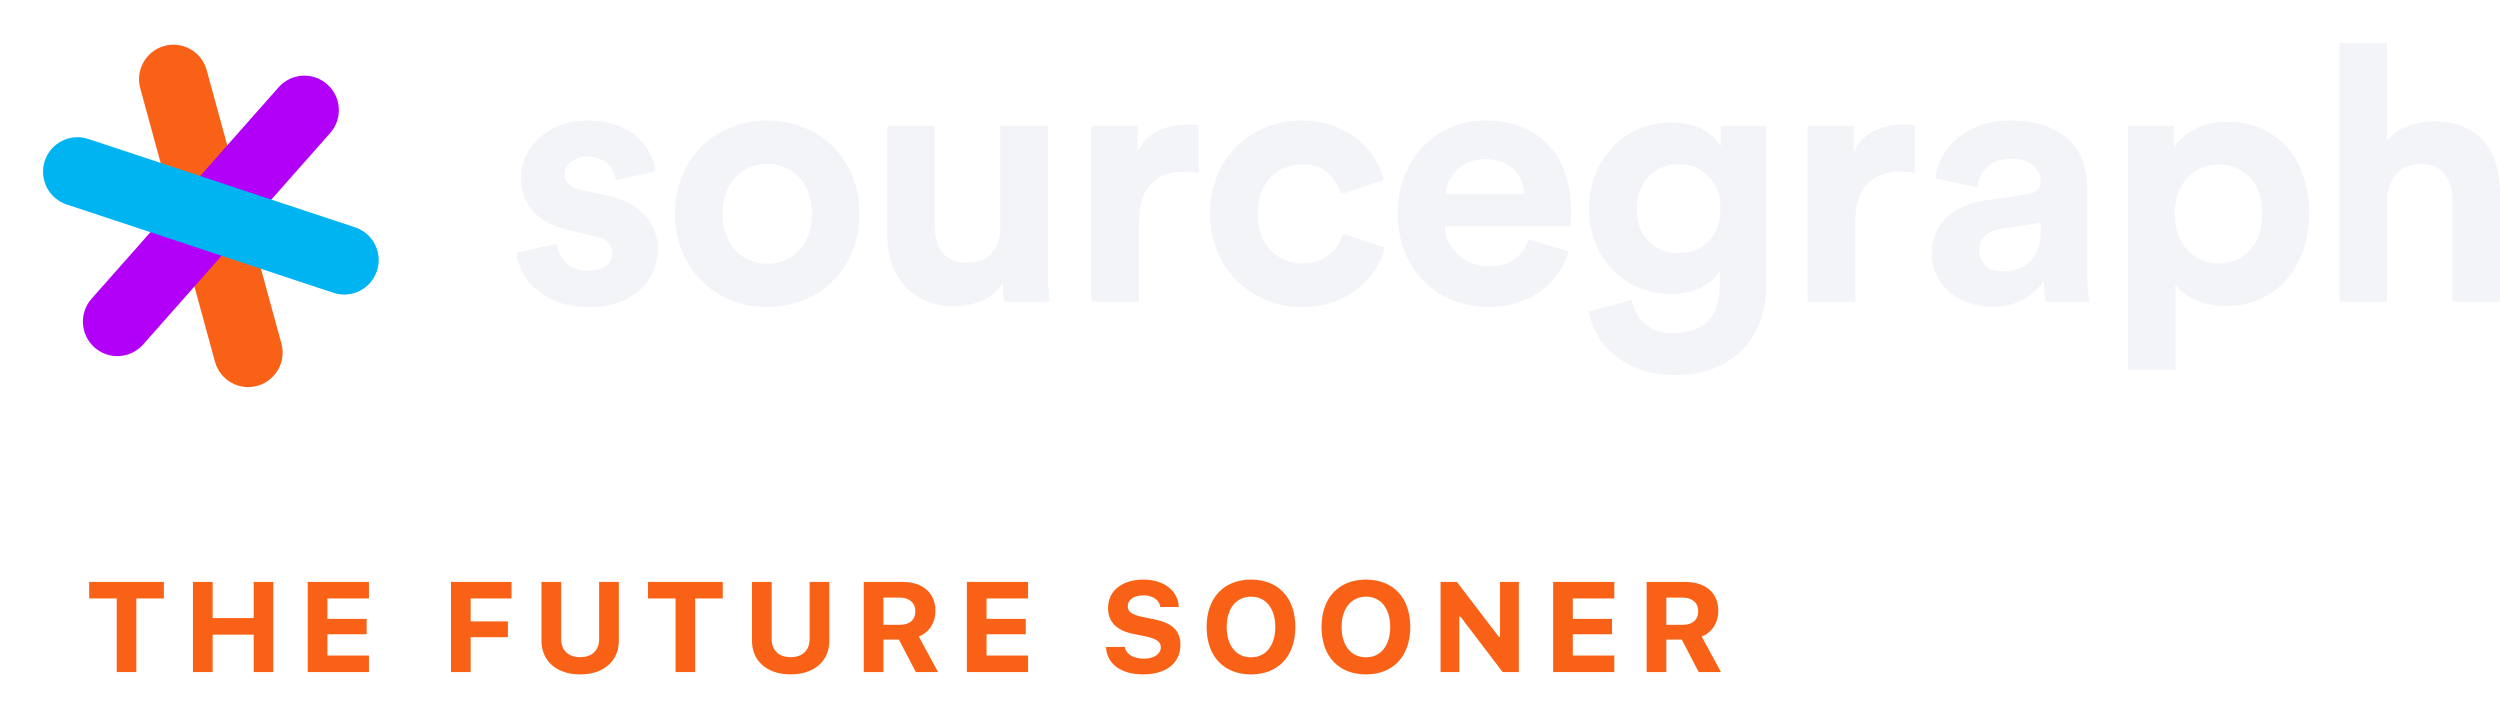
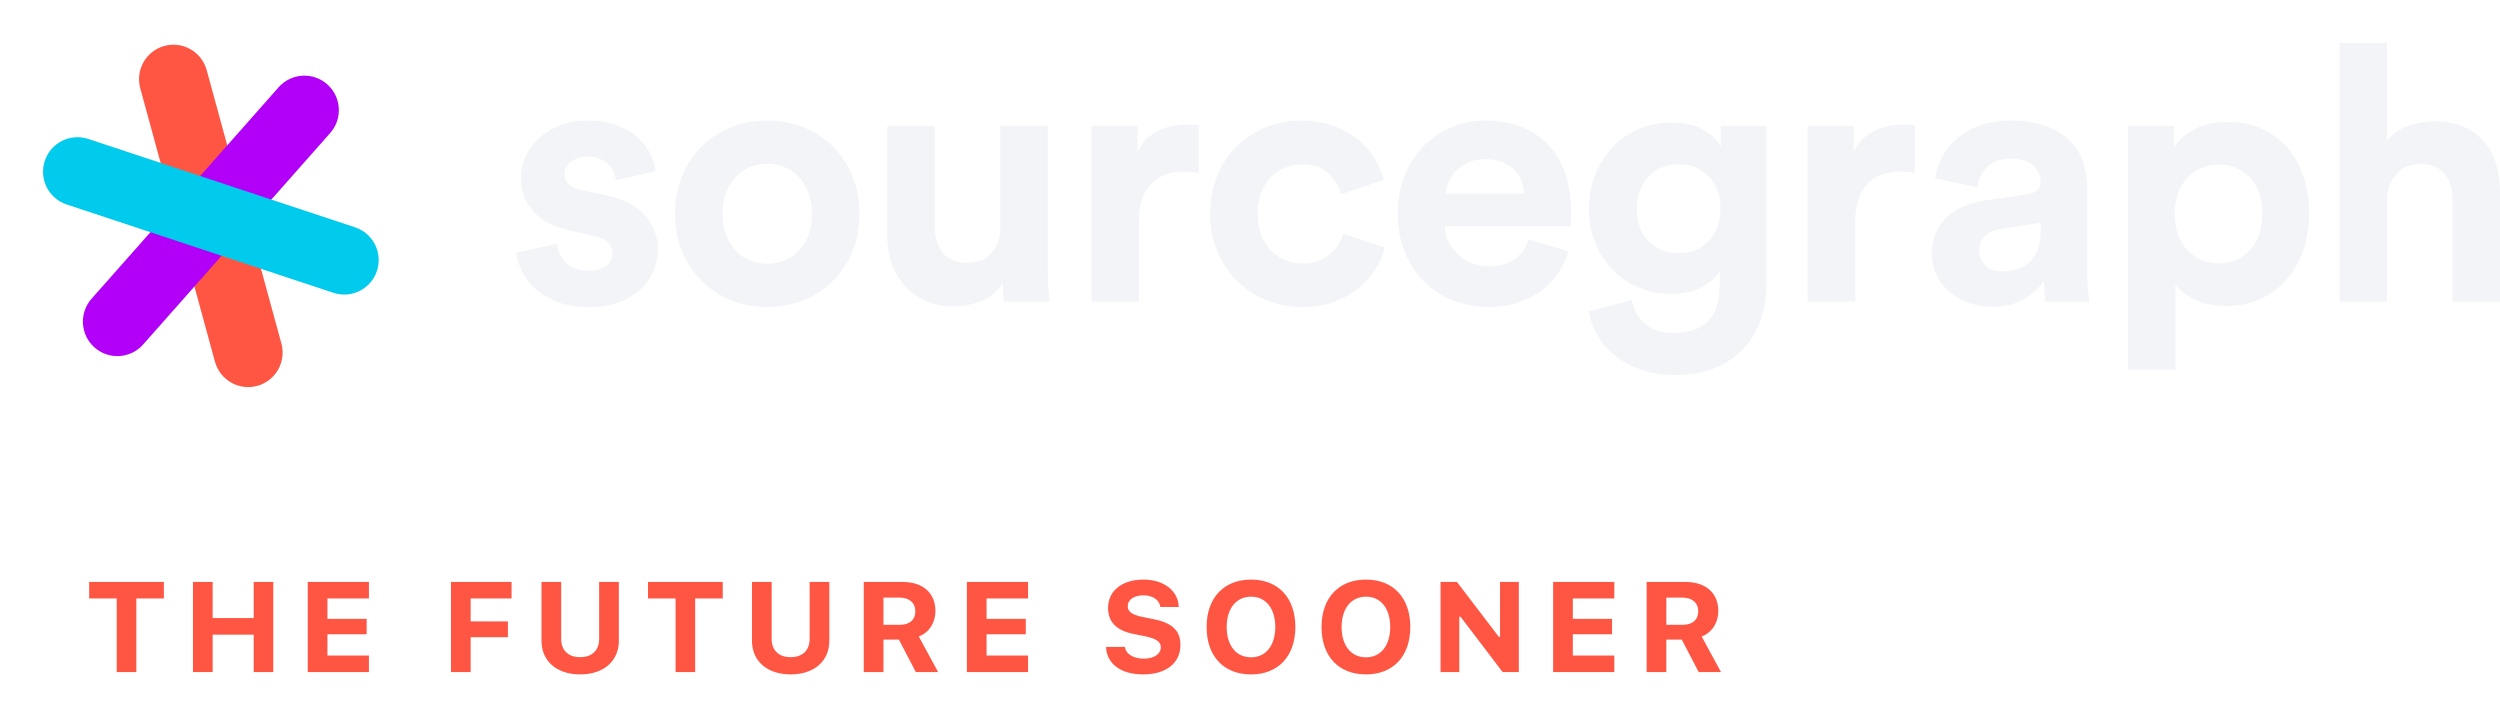
<svg xmlns="http://www.w3.org/2000/svg" width="186" height="54" viewBox="0 0 186 54" fill="none">
  <rect width="186" height="54" fill="black" fill-opacity="0" />
  <rect width="147.585" height="24.696" fill="black" fill-opacity="0" transform="translate(38.4141 3.20001)" />
  <path fill-rule="evenodd" clip-rule="evenodd" d="M41.444 18.141C41.48 18.655 41.693 19.115 42.083 19.523C42.472 19.93 43.057 20.135 43.838 20.135C44.423 20.135 44.857 20.006 45.142 19.749C45.424 19.493 45.567 19.186 45.567 18.832C45.567 18.531 45.46 18.269 45.247 18.047C45.034 17.826 44.67 17.662 44.157 17.555L42.428 17.156C41.152 16.873 40.221 16.381 39.636 15.68C39.051 14.981 38.758 14.17 38.758 13.248C38.758 12.662 38.881 12.11 39.13 11.586C39.379 11.063 39.719 10.612 40.155 10.23C40.589 9.849 41.103 9.544 41.698 9.313C42.292 9.084 42.942 8.968 43.652 8.968C44.574 8.968 45.354 9.097 45.992 9.354C46.63 9.611 47.149 9.935 47.547 10.325C47.947 10.714 48.243 11.126 48.438 11.56C48.633 11.995 48.748 12.389 48.784 12.744L45.833 13.407C45.797 13.213 45.739 13.013 45.66 12.809C45.58 12.606 45.452 12.415 45.275 12.237C45.097 12.06 44.88 11.918 44.623 11.812C44.366 11.707 44.052 11.653 43.679 11.653C43.218 11.653 42.824 11.777 42.495 12.024C42.168 12.273 42.003 12.583 42.003 12.955C42.003 13.274 42.114 13.531 42.336 13.726C42.557 13.921 42.845 14.053 43.201 14.124L45.062 14.523C46.355 14.789 47.326 15.285 47.974 16.012C48.621 16.739 48.944 17.58 48.944 18.537C48.944 19.07 48.841 19.591 48.639 20.105C48.434 20.619 48.12 21.079 47.695 21.488C47.27 21.896 46.737 22.224 46.099 22.471C45.461 22.718 44.717 22.843 43.865 22.843C42.873 22.843 42.041 22.701 41.366 22.418C40.692 22.135 40.143 21.788 39.717 21.381C39.291 20.973 38.977 20.535 38.773 20.066C38.569 19.596 38.449 19.176 38.414 18.803L41.444 18.141Z" fill="#F2F4F8" />
  <path fill-rule="evenodd" clip-rule="evenodd" d="M57.08 8.968C58.055 8.968 58.964 9.14 59.806 9.486C60.648 9.832 61.375 10.31 61.987 10.921C62.599 11.532 63.077 12.264 63.423 13.114C63.769 13.965 63.942 14.895 63.942 15.905C63.942 16.916 63.769 17.841 63.423 18.684C63.077 19.526 62.599 20.257 61.987 20.877C61.376 21.498 60.648 21.98 59.806 22.325C58.964 22.671 58.055 22.844 57.08 22.844C56.105 22.844 55.196 22.671 54.355 22.325C53.513 21.98 52.786 21.497 52.175 20.877C51.562 20.257 51.083 19.526 50.737 18.684C50.392 17.841 50.219 16.916 50.219 15.905C50.219 14.896 50.392 13.965 50.737 13.114C51.083 12.263 51.562 11.532 52.175 10.921C52.786 10.31 53.513 9.832 54.355 9.486C55.197 9.141 56.106 8.968 57.08 8.968ZM57.081 19.627C57.507 19.627 57.923 19.549 58.33 19.389C58.738 19.23 59.093 18.995 59.395 18.685C59.695 18.375 59.939 17.989 60.126 17.528C60.313 17.067 60.405 16.527 60.405 15.907C60.405 15.286 60.313 14.746 60.126 14.285C59.939 13.825 59.696 13.439 59.395 13.129C59.093 12.819 58.739 12.584 58.33 12.424C57.923 12.264 57.507 12.185 57.081 12.185C56.655 12.185 56.239 12.264 55.831 12.424C55.423 12.583 55.069 12.819 54.768 13.129C54.466 13.439 54.223 13.825 54.037 14.285C53.85 14.746 53.758 15.286 53.758 15.907C53.758 16.527 53.852 17.066 54.037 17.528C54.223 17.989 54.466 18.375 54.768 18.685C55.069 18.995 55.423 19.229 55.831 19.389C56.239 19.549 56.655 19.627 57.081 19.627Z" fill="#F2F4F8" />
  <path fill-rule="evenodd" clip-rule="evenodd" d="M74.713 22.447C74.677 22.304 74.65 22.101 74.633 21.835C74.615 21.568 74.606 21.303 74.606 21.037C74.251 21.659 73.733 22.105 73.051 22.381C72.368 22.655 71.681 22.793 70.99 22.793C70.193 22.793 69.489 22.654 68.876 22.381C68.265 22.105 67.746 21.738 67.321 21.277C66.895 20.816 66.571 20.271 66.35 19.642C66.129 19.013 66.018 18.343 66.018 17.635V9.368H69.554V16.917C69.554 17.662 69.745 18.286 70.127 18.791C70.508 19.295 71.115 19.548 71.949 19.548C72.746 19.548 73.359 19.309 73.784 18.831C74.209 18.353 74.422 17.732 74.422 16.97V9.368H77.959V20.08C77.959 20.595 77.972 21.06 77.999 21.477C78.026 21.893 78.057 22.216 78.092 22.447H74.713Z" fill="#F2F4F8" />
  <path fill-rule="evenodd" clip-rule="evenodd" d="M89.177 12.876C88.823 12.805 88.469 12.769 88.113 12.769C87.652 12.769 87.218 12.832 86.81 12.956C86.403 13.08 86.047 13.284 85.747 13.567C85.445 13.851 85.201 14.227 85.016 14.697C84.83 15.167 84.737 15.756 84.737 16.464V22.446H81.199V9.368H84.63V11.308C84.825 10.882 85.078 10.533 85.388 10.258C85.698 9.984 86.026 9.776 86.372 9.633C86.717 9.491 87.063 9.394 87.408 9.341C87.754 9.288 88.069 9.262 88.352 9.262C88.494 9.262 88.631 9.266 88.764 9.275C88.897 9.284 89.035 9.298 89.176 9.315V12.876H89.177Z" fill="#F2F4F8" />
  <path fill-rule="evenodd" clip-rule="evenodd" d="M96.889 12.238C96.428 12.238 95.998 12.319 95.599 12.477C95.2 12.638 94.85 12.872 94.549 13.182C94.248 13.493 94.008 13.878 93.831 14.338C93.653 14.8 93.565 15.322 93.565 15.907C93.565 16.491 93.653 17.015 93.831 17.475C94.008 17.937 94.252 18.325 94.562 18.645C94.871 18.965 95.227 19.203 95.625 19.362C96.024 19.521 96.454 19.601 96.915 19.601C97.358 19.601 97.753 19.536 98.099 19.402C98.443 19.269 98.741 19.096 98.99 18.884C99.238 18.671 99.438 18.432 99.588 18.166C99.738 17.901 99.849 17.644 99.921 17.396L103.031 18.432C102.889 18.982 102.654 19.519 102.326 20.04C101.998 20.563 101.577 21.032 101.063 21.45C100.548 21.865 99.946 22.202 99.254 22.458C98.564 22.715 97.782 22.844 96.915 22.844C95.957 22.844 95.058 22.671 94.216 22.325C93.374 21.98 92.643 21.497 92.022 20.877C91.401 20.257 90.915 19.526 90.561 18.684C90.205 17.842 90.027 16.916 90.027 15.906C90.027 14.896 90.2 13.965 90.546 13.114C90.892 12.263 91.371 11.533 91.983 10.921C92.595 10.31 93.313 9.832 94.136 9.486C94.961 9.141 95.853 8.968 96.809 8.968C97.696 8.968 98.489 9.097 99.189 9.354C99.889 9.611 100.496 9.943 101.011 10.351C101.525 10.759 101.941 11.228 102.26 11.76C102.579 12.292 102.81 12.832 102.952 13.382L99.788 14.444C99.628 13.896 99.321 13.391 98.87 12.93C98.418 12.469 97.757 12.238 96.889 12.238Z" fill="#F2F4F8" />
  <path fill-rule="evenodd" clip-rule="evenodd" d="M116.701 18.698C116.542 19.265 116.291 19.8 115.945 20.305C115.599 20.81 115.177 21.249 114.68 21.62C114.184 21.993 113.604 22.288 112.939 22.511C112.274 22.733 111.545 22.843 110.746 22.843C109.841 22.843 108.981 22.688 108.166 22.378C107.351 22.067 106.632 21.611 106.013 21.009C105.392 20.406 104.9 19.672 104.537 18.801C104.173 17.935 103.992 16.95 103.992 15.851C103.992 14.806 104.168 13.857 104.524 13.007C104.878 12.156 105.353 11.435 105.947 10.841C106.541 10.247 107.227 9.786 108.009 9.459C108.788 9.131 109.595 8.966 110.428 8.966C112.466 8.966 114.052 9.569 115.188 10.774C116.323 11.979 116.889 13.636 116.889 15.745C116.889 15.994 116.881 16.228 116.863 16.45C116.845 16.671 116.837 16.8 116.837 16.835H107.477C107.494 17.26 107.597 17.655 107.783 18.017C107.969 18.381 108.208 18.696 108.501 18.962C108.793 19.227 109.135 19.436 109.525 19.586C109.915 19.736 110.331 19.812 110.775 19.812C111.607 19.812 112.258 19.624 112.728 19.253C113.199 18.881 113.54 18.403 113.751 17.817L116.701 18.698ZM113.405 14.418C113.387 14.099 113.323 13.784 113.207 13.474C113.093 13.165 112.915 12.89 112.676 12.651C112.435 12.411 112.135 12.217 111.771 12.067C111.406 11.916 110.977 11.84 110.48 11.84C110.02 11.84 109.612 11.921 109.258 12.08C108.903 12.239 108.601 12.444 108.354 12.691C108.105 12.94 107.916 13.214 107.783 13.515C107.649 13.817 107.574 14.117 107.557 14.419H113.405V14.418Z" fill="#F2F4F8" />
  <path fill-rule="evenodd" clip-rule="evenodd" d="M121.41 22.313C121.532 23.04 121.862 23.632 122.393 24.094C122.926 24.554 123.617 24.785 124.468 24.785C125.584 24.785 126.444 24.497 127.048 23.921C127.651 23.344 127.952 22.418 127.952 21.143V20.185C127.685 20.611 127.25 20.997 126.647 21.343C126.046 21.688 125.266 21.86 124.31 21.86C123.439 21.86 122.633 21.702 121.889 21.382C121.142 21.063 120.501 20.62 119.961 20.052C119.42 19.485 118.994 18.817 118.684 18.046C118.372 17.275 118.218 16.43 118.218 15.508C118.218 14.639 118.368 13.82 118.67 13.048C118.971 12.278 119.387 11.6 119.92 11.014C120.452 10.43 121.091 9.969 121.834 9.632C122.58 9.296 123.404 9.127 124.309 9.127C125.354 9.127 126.178 9.313 126.779 9.685C127.382 10.056 127.8 10.464 128.03 10.907V9.368H131.434V21.037C131.434 21.942 131.305 22.805 131.05 23.629C130.792 24.454 130.388 25.18 129.839 25.809C129.289 26.438 128.578 26.943 127.713 27.324C126.844 27.705 125.797 27.896 124.574 27.896C123.669 27.896 122.849 27.768 122.113 27.511C121.377 27.254 120.734 26.908 120.185 26.474C119.636 26.039 119.192 25.535 118.856 24.96C118.518 24.382 118.305 23.785 118.217 23.165L121.41 22.313ZM124.918 18.831C125.821 18.831 126.563 18.529 127.137 17.927C127.715 17.325 128.002 16.518 128.002 15.507C128.002 14.497 127.7 13.695 127.097 13.102C126.494 12.508 125.768 12.211 124.918 12.211C124.473 12.211 124.061 12.287 123.682 12.437C123.3 12.587 122.966 12.809 122.682 13.102C122.399 13.394 122.178 13.745 122.018 14.152C121.86 14.56 121.779 15.012 121.779 15.507C121.779 16.536 122.071 17.347 122.656 17.94C123.241 18.534 123.995 18.831 124.918 18.831Z" fill="#F2F4F8" />
  <path fill-rule="evenodd" clip-rule="evenodd" d="M142.469 12.876C142.115 12.805 141.761 12.769 141.405 12.769C140.945 12.769 140.511 12.832 140.102 12.956C139.694 13.079 139.341 13.284 139.039 13.567C138.737 13.851 138.494 14.227 138.307 14.697C138.122 15.167 138.029 15.756 138.029 16.464V22.446H134.49V9.368H137.92V11.308C138.117 10.882 138.369 10.533 138.68 10.258C138.99 9.984 139.317 9.776 139.663 9.633C140.009 9.491 140.354 9.394 140.7 9.341C141.046 9.288 141.36 9.262 141.643 9.262C141.786 9.262 141.922 9.266 142.055 9.275C142.19 9.284 142.327 9.298 142.467 9.315V12.876H142.469Z" fill="#F2F4F8" />
  <path fill-rule="evenodd" clip-rule="evenodd" d="M143.719 18.884C143.719 18.299 143.822 17.78 144.024 17.328C144.227 16.875 144.507 16.482 144.86 16.145C145.216 15.809 145.628 15.543 146.097 15.349C146.567 15.155 147.078 15.012 147.626 14.923L150.845 14.444C151.217 14.392 151.474 14.281 151.615 14.113C151.758 13.944 151.828 13.746 151.828 13.514C151.828 13.053 151.647 12.655 151.283 12.318C150.919 11.981 150.366 11.812 149.621 11.812C148.841 11.812 148.244 12.025 147.826 12.45C147.41 12.876 147.174 13.372 147.122 13.939L143.983 13.275C144.036 12.76 144.196 12.247 144.462 11.732C144.728 11.219 145.091 10.758 145.552 10.35C146.014 9.943 146.581 9.61 147.255 9.353C147.928 9.096 148.708 8.967 149.594 8.967C150.622 8.967 151.501 9.104 152.228 9.379C152.954 9.654 153.543 10.017 153.996 10.469C154.448 10.92 154.776 11.448 154.979 12.05C155.184 12.653 155.287 13.282 155.287 13.937V20.37C155.287 20.725 155.303 21.102 155.339 21.5C155.375 21.898 155.409 22.213 155.446 22.445H152.202C152.166 22.268 152.136 22.024 152.109 21.713C152.083 21.403 152.069 21.125 152.069 20.876C151.731 21.39 151.248 21.842 150.62 22.232C149.991 22.622 149.188 22.816 148.213 22.816C147.521 22.816 146.896 22.706 146.339 22.483C145.781 22.262 145.306 21.97 144.916 21.606C144.526 21.242 144.228 20.826 144.025 20.357C143.823 19.888 143.719 19.398 143.719 18.884ZM148.958 20.186C149.328 20.186 149.688 20.138 150.034 20.04C150.38 19.942 150.686 19.774 150.953 19.536C151.219 19.296 151.43 18.986 151.59 18.604C151.749 18.225 151.829 17.74 151.829 17.157V16.572L148.878 17.023C148.418 17.094 148.03 17.259 147.722 17.516C147.41 17.773 147.256 18.159 147.256 18.671C147.256 19.062 147.397 19.413 147.682 19.722C147.965 20.031 148.389 20.186 148.958 20.186Z" fill="#F2F4F8" />
  <path fill-rule="evenodd" clip-rule="evenodd" d="M158.316 27.497V9.368H161.748V10.963C162.05 10.448 162.544 10.006 163.236 9.633C163.927 9.261 164.769 9.075 165.763 9.075C166.72 9.075 167.57 9.247 168.316 9.593C169.06 9.939 169.693 10.418 170.218 11.029C170.741 11.641 171.135 12.359 171.399 13.183C171.665 14.007 171.798 14.906 171.798 15.881C171.798 16.874 171.653 17.79 171.359 18.632C171.068 19.473 170.651 20.201 170.111 20.812C169.568 21.423 168.919 21.904 168.155 22.247C167.393 22.593 166.55 22.767 165.63 22.767C164.725 22.767 163.949 22.611 163.302 22.302C162.656 21.991 162.171 21.614 161.852 21.172V27.498H158.316V27.497ZM168.315 15.907C168.315 14.737 167.999 13.833 167.37 13.194C166.741 12.556 165.975 12.237 165.07 12.237C164.608 12.237 164.184 12.322 163.794 12.49C163.404 12.659 163.058 12.898 162.756 13.209C162.455 13.519 162.221 13.899 162.052 14.351C161.883 14.803 161.799 15.321 161.799 15.907C161.799 16.491 161.883 17.011 162.052 17.46C162.221 17.912 162.455 18.298 162.756 18.618C163.058 18.938 163.404 19.181 163.794 19.349C164.184 19.518 164.608 19.601 165.07 19.601C165.975 19.601 166.741 19.279 167.37 18.631C168 17.985 168.315 17.076 168.315 15.907Z" fill="#F2F4F8" />
  <path fill-rule="evenodd" clip-rule="evenodd" d="M177.595 22.447H174.059V3.2H177.595V10.457C178.022 9.943 178.562 9.576 179.218 9.354C179.873 9.132 180.513 9.022 181.131 9.022C181.966 9.022 182.688 9.159 183.298 9.433C183.912 9.708 184.416 10.077 184.814 10.538C185.215 10.998 185.51 11.547 185.705 12.186C185.899 12.824 185.998 13.497 185.998 14.206V22.447H182.461V14.817C182.461 14.072 182.27 13.453 181.888 12.956C181.508 12.46 180.89 12.212 180.04 12.212C179.296 12.212 178.711 12.454 178.285 12.942C177.861 13.43 177.629 14.037 177.593 14.764V22.447H177.595Z" fill="#F2F4F8" />
  <rect width="32" height="32" fill="black" fill-opacity="0" />
  <rect width="24.974" height="25.475" fill="black" fill-opacity="0" transform="translate(3.20117 3.32501)" />
-   <path fill-rule="evenodd" clip-rule="evenodd" d="M10.435 6.57L15.993 26.91C16.367 28.277 17.776 29.082 19.141 28.709C20.506 28.334 21.309 26.922 20.936 25.555L15.377 5.214C15.003 3.848 13.594 3.043 12.229 3.417C10.866 3.791 10.061 5.202 10.435 6.57Z" fill="#F96216" />
+   <path fill-rule="evenodd" clip-rule="evenodd" d="M10.435 6.57L15.993 26.91C16.367 28.277 17.776 29.082 19.141 28.709C20.506 28.334 21.309 26.922 20.936 25.555L15.377 5.214C15.003 3.848 13.594 3.043 12.229 3.417C10.866 3.791 10.061 5.202 10.435 6.57Z" fill="#FF5543" />
  <path fill-rule="evenodd" clip-rule="evenodd" d="M20.73 6.493L6.812 22.226C5.874 23.288 5.972 24.91 7.031 25.85C8.091 26.79 9.71 26.692 10.648 25.631L24.566 9.897C25.504 8.836 25.406 7.214 24.347 6.274C23.287 5.334 21.669 5.432 20.73 6.493Z" fill="#B200F8" />
-   <path fill-rule="evenodd" clip-rule="evenodd" d="M4.959 15.212L24.808 21.785C26.151 22.231 27.6 21.5 28.045 20.154C28.49 18.808 27.76 17.357 26.417 16.913L6.568 10.338C5.224 9.894 3.776 10.623 3.332 11.969C2.887 13.315 3.616 14.766 4.959 15.212Z" fill="#00B4F2" />
-   <path d="M10.143 50V44.527H12.193V43.297H6.633V44.527H8.684V50H10.143ZM20.334 50V43.297H18.875V45.986H15.822V43.297H14.357V50H15.822V47.217H18.875V50H20.334ZM27.449 48.77H24.361V47.188H27.279V46.045H24.361V44.527H27.449V43.297H22.896V50H27.449V48.77ZM35.018 50V47.41H37.789V46.232H35.018V44.527H38.059V43.297H33.553V50H35.018ZM41.752 43.297H40.287V47.685C40.287 49.174 41.412 50.176 43.164 50.176C44.922 50.176 46.041 49.174 46.041 47.685V43.297H44.576V47.539C44.576 48.365 44.066 48.893 43.164 48.893C42.262 48.893 41.752 48.365 41.752 47.539V43.297ZM51.721 50V44.527H53.772V43.297H48.211V44.527H50.262V50H51.721ZM57.412 43.297H55.947V47.685C55.947 49.174 57.072 50.176 58.824 50.176C60.582 50.176 61.701 49.174 61.701 47.685V43.297H60.236V47.539C60.236 48.365 59.727 48.893 58.824 48.893C57.922 48.893 57.412 48.365 57.412 47.539V43.297ZM65.728 44.463H66.947C67.65 44.463 68.102 44.855 68.102 45.477C68.102 46.109 67.68 46.484 66.965 46.484H65.728V44.463ZM65.728 47.586H66.877L68.137 50H69.795L68.359 47.357C69.144 47.053 69.596 46.309 69.596 45.459C69.596 44.117 68.664 43.297 67.152 43.297H64.264V50H65.728V47.586ZM76.488 48.77H73.4V47.188H76.318V46.045H73.4V44.527H76.488V43.297H71.936V50H76.488V48.77ZM82.287 48.131C82.334 49.385 83.394 50.176 85.041 50.176C86.764 50.176 87.824 49.338 87.824 47.978C87.824 46.935 87.232 46.35 85.856 46.074L85.023 45.904C84.232 45.746 83.904 45.512 83.904 45.107C83.904 44.609 84.373 44.293 85.082 44.293C85.768 44.293 86.266 44.639 86.33 45.16H87.701C87.666 43.953 86.588 43.121 85.07 43.121C83.482 43.121 82.439 43.959 82.439 45.23C82.439 46.262 83.055 46.906 84.303 47.158L85.199 47.34C86.031 47.516 86.365 47.744 86.365 48.16C86.365 48.658 85.85 49.004 85.111 49.004C84.314 49.004 83.758 48.658 83.693 48.131H82.287ZM93.082 43.121C91.061 43.121 89.772 44.469 89.772 46.648C89.772 48.822 91.037 50.176 93.082 50.176C95.103 50.176 96.375 48.822 96.375 46.648C96.375 44.475 95.103 43.121 93.082 43.121ZM93.082 44.393C94.178 44.393 94.881 45.266 94.881 46.648C94.881 48.025 94.178 48.904 93.082 48.904C91.963 48.904 91.266 48.025 91.266 46.648C91.266 45.266 91.981 44.393 93.082 44.393ZM101.633 43.121C99.611 43.121 98.322 44.469 98.322 46.648C98.322 48.822 99.588 50.176 101.633 50.176C103.654 50.176 104.926 48.822 104.926 46.648C104.926 44.475 103.654 43.121 101.633 43.121ZM101.633 44.393C102.729 44.393 103.432 45.266 103.432 46.648C103.432 48.025 102.729 48.904 101.633 48.904C100.514 48.904 99.816 48.025 99.816 46.648C99.816 45.266 100.531 44.393 101.633 44.393ZM108.572 50V45.887H108.666L111.795 50H113.002V43.297H111.602V47.387H111.52L108.396 43.297H107.178V50H108.572ZM120.105 48.77H117.018V47.188H119.936V46.045H117.018V44.527H120.105V43.297H115.553V50H120.105V48.77ZM123.975 44.463H125.193C125.896 44.463 126.348 44.855 126.348 45.477C126.348 46.109 125.926 46.484 125.211 46.484H123.975V44.463ZM123.975 47.586H125.123L126.383 50H128.041L126.605 47.357C127.391 47.053 127.842 46.309 127.842 45.459C127.842 44.117 126.91 43.297 125.398 43.297H122.51V50H123.975V47.586Z" fill="#F96216" />
+   <path fill-rule="evenodd" clip-rule="evenodd" d="M4.959 15.212L24.808 21.785C26.151 22.231 27.6 21.5 28.045 20.154C28.49 18.808 27.76 17.357 26.417 16.913L6.568 10.338C5.224 9.894 3.776 10.623 3.332 11.969C2.887 13.315 3.616 14.766 4.959 15.212Z" fill="#00CBEC" />
+   <path d="M10.143 50V44.527H12.193V43.297H6.633V44.527H8.684V50H10.143ZM20.334 50V43.297H18.875V45.986H15.822V43.297H14.357V50H15.822V47.217H18.875V50H20.334ZM27.449 48.77H24.361V47.188H27.279V46.045H24.361V44.527H27.449V43.297H22.896V50H27.449V48.77ZM35.018 50V47.41H37.789V46.232H35.018V44.527H38.059V43.297H33.553V50H35.018ZM41.752 43.297H40.287V47.685C40.287 49.174 41.412 50.176 43.164 50.176C44.922 50.176 46.041 49.174 46.041 47.685V43.297H44.576V47.539C44.576 48.365 44.066 48.893 43.164 48.893C42.262 48.893 41.752 48.365 41.752 47.539V43.297ZM51.721 50V44.527H53.772V43.297H48.211V44.527H50.262V50H51.721ZM57.412 43.297H55.947V47.685C55.947 49.174 57.072 50.176 58.824 50.176C60.582 50.176 61.701 49.174 61.701 47.685V43.297H60.236V47.539C60.236 48.365 59.727 48.893 58.824 48.893C57.922 48.893 57.412 48.365 57.412 47.539V43.297ZM65.728 44.463H66.947C67.65 44.463 68.102 44.855 68.102 45.477C68.102 46.109 67.68 46.484 66.965 46.484H65.728V44.463ZM65.728 47.586H66.877L68.137 50H69.795L68.359 47.357C69.144 47.053 69.596 46.309 69.596 45.459C69.596 44.117 68.664 43.297 67.152 43.297H64.264V50H65.728V47.586ZM76.488 48.77H73.4V47.188H76.318V46.045H73.4V44.527H76.488V43.297H71.936V50H76.488V48.77ZM82.287 48.131C82.334 49.385 83.394 50.176 85.041 50.176C86.764 50.176 87.824 49.338 87.824 47.978C87.824 46.935 87.232 46.35 85.856 46.074L85.023 45.904C84.232 45.746 83.904 45.512 83.904 45.107C83.904 44.609 84.373 44.293 85.082 44.293C85.768 44.293 86.266 44.639 86.33 45.16H87.701C87.666 43.953 86.588 43.121 85.07 43.121C83.482 43.121 82.439 43.959 82.439 45.23C82.439 46.262 83.055 46.906 84.303 47.158L85.199 47.34C86.031 47.516 86.365 47.744 86.365 48.16C86.365 48.658 85.85 49.004 85.111 49.004C84.314 49.004 83.758 48.658 83.693 48.131H82.287ZM93.082 43.121C91.061 43.121 89.772 44.469 89.772 46.648C89.772 48.822 91.037 50.176 93.082 50.176C95.103 50.176 96.375 48.822 96.375 46.648C96.375 44.475 95.103 43.121 93.082 43.121ZM93.082 44.393C94.178 44.393 94.881 45.266 94.881 46.648C94.881 48.025 94.178 48.904 93.082 48.904C91.963 48.904 91.266 48.025 91.266 46.648C91.266 45.266 91.981 44.393 93.082 44.393ZM101.633 43.121C99.611 43.121 98.322 44.469 98.322 46.648C98.322 48.822 99.588 50.176 101.633 50.176C103.654 50.176 104.926 48.822 104.926 46.648C104.926 44.475 103.654 43.121 101.633 43.121ZM101.633 44.393C102.729 44.393 103.432 45.266 103.432 46.648C103.432 48.025 102.729 48.904 101.633 48.904C100.514 48.904 99.816 48.025 99.816 46.648C99.816 45.266 100.531 44.393 101.633 44.393ZM108.572 50V45.887H108.666L111.795 50H113.002V43.297H111.602V47.387H111.52L108.396 43.297H107.178V50H108.572ZM120.105 48.77H117.018V47.188H119.936V46.045H117.018V44.527H120.105V43.297H115.553V50H120.105V48.77ZM123.975 44.463H125.193C125.896 44.463 126.348 44.855 126.348 45.477C126.348 46.109 125.926 46.484 125.211 46.484H123.975V44.463ZM123.975 47.586H125.123L126.383 50H128.041L126.605 47.357C127.391 47.053 127.842 46.309 127.842 45.459C127.842 44.117 126.91 43.297 125.398 43.297H122.51V50H123.975V47.586Z" fill="#FF5543" />
</svg>
